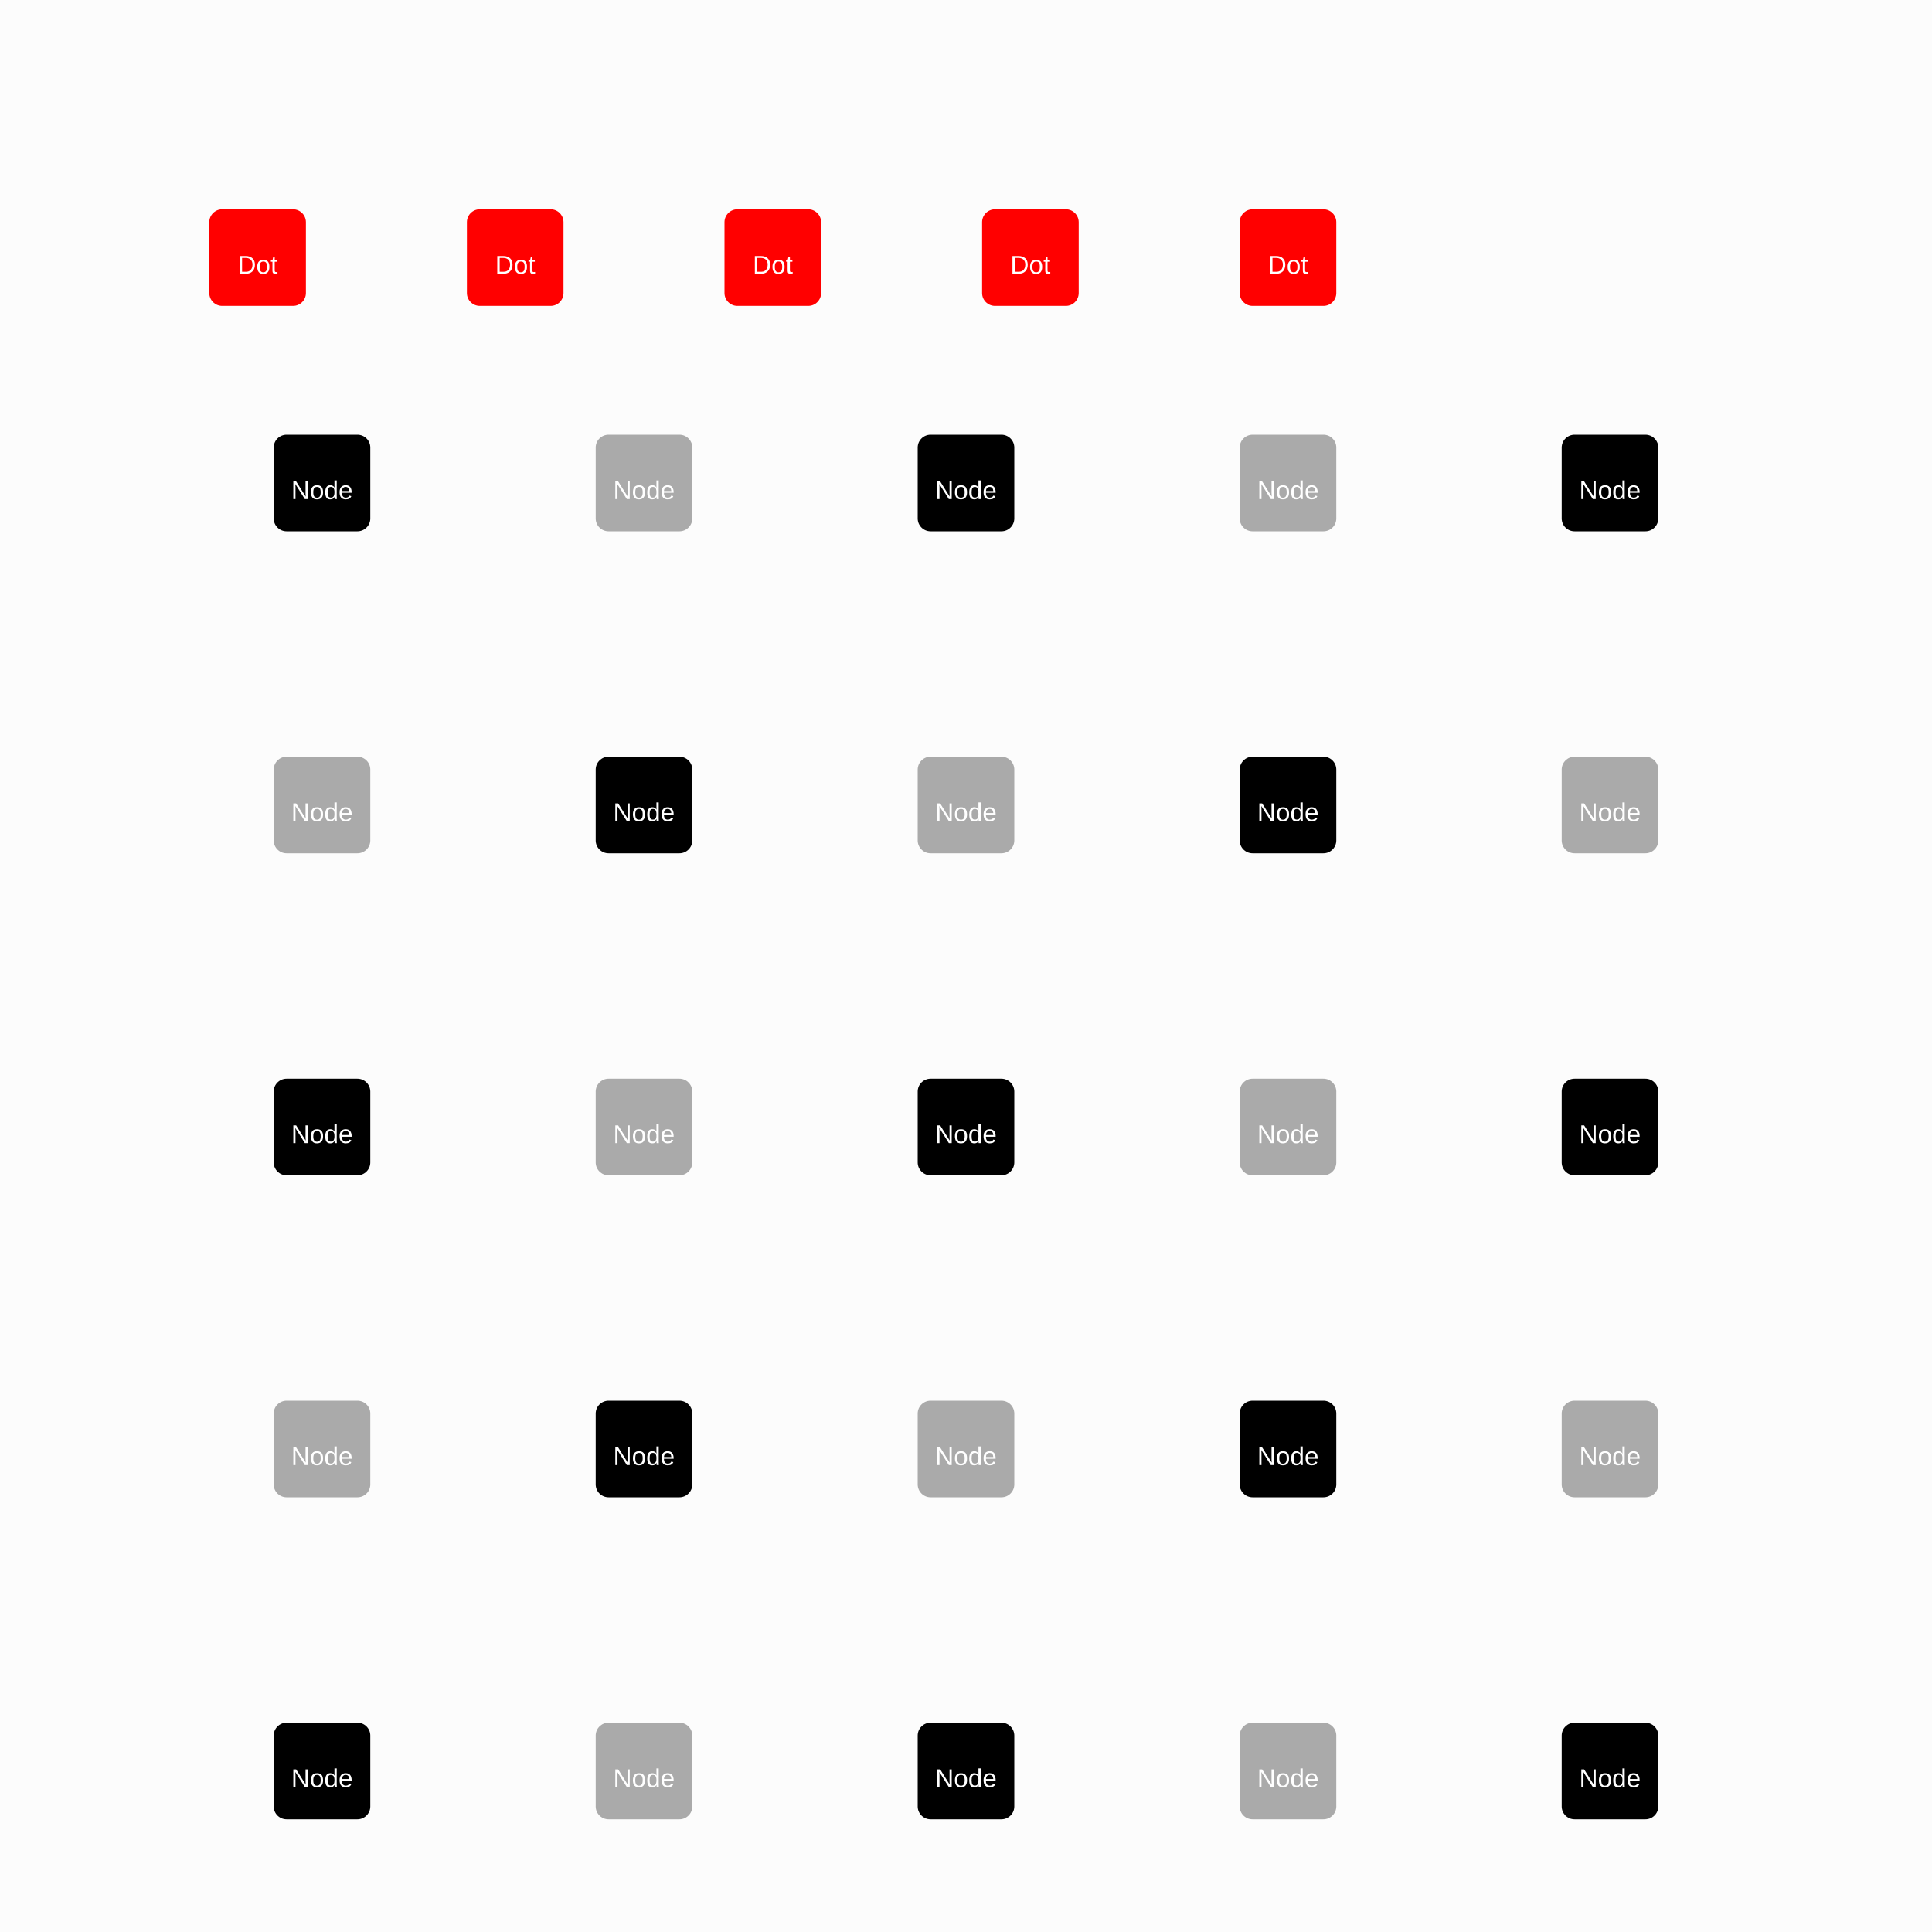
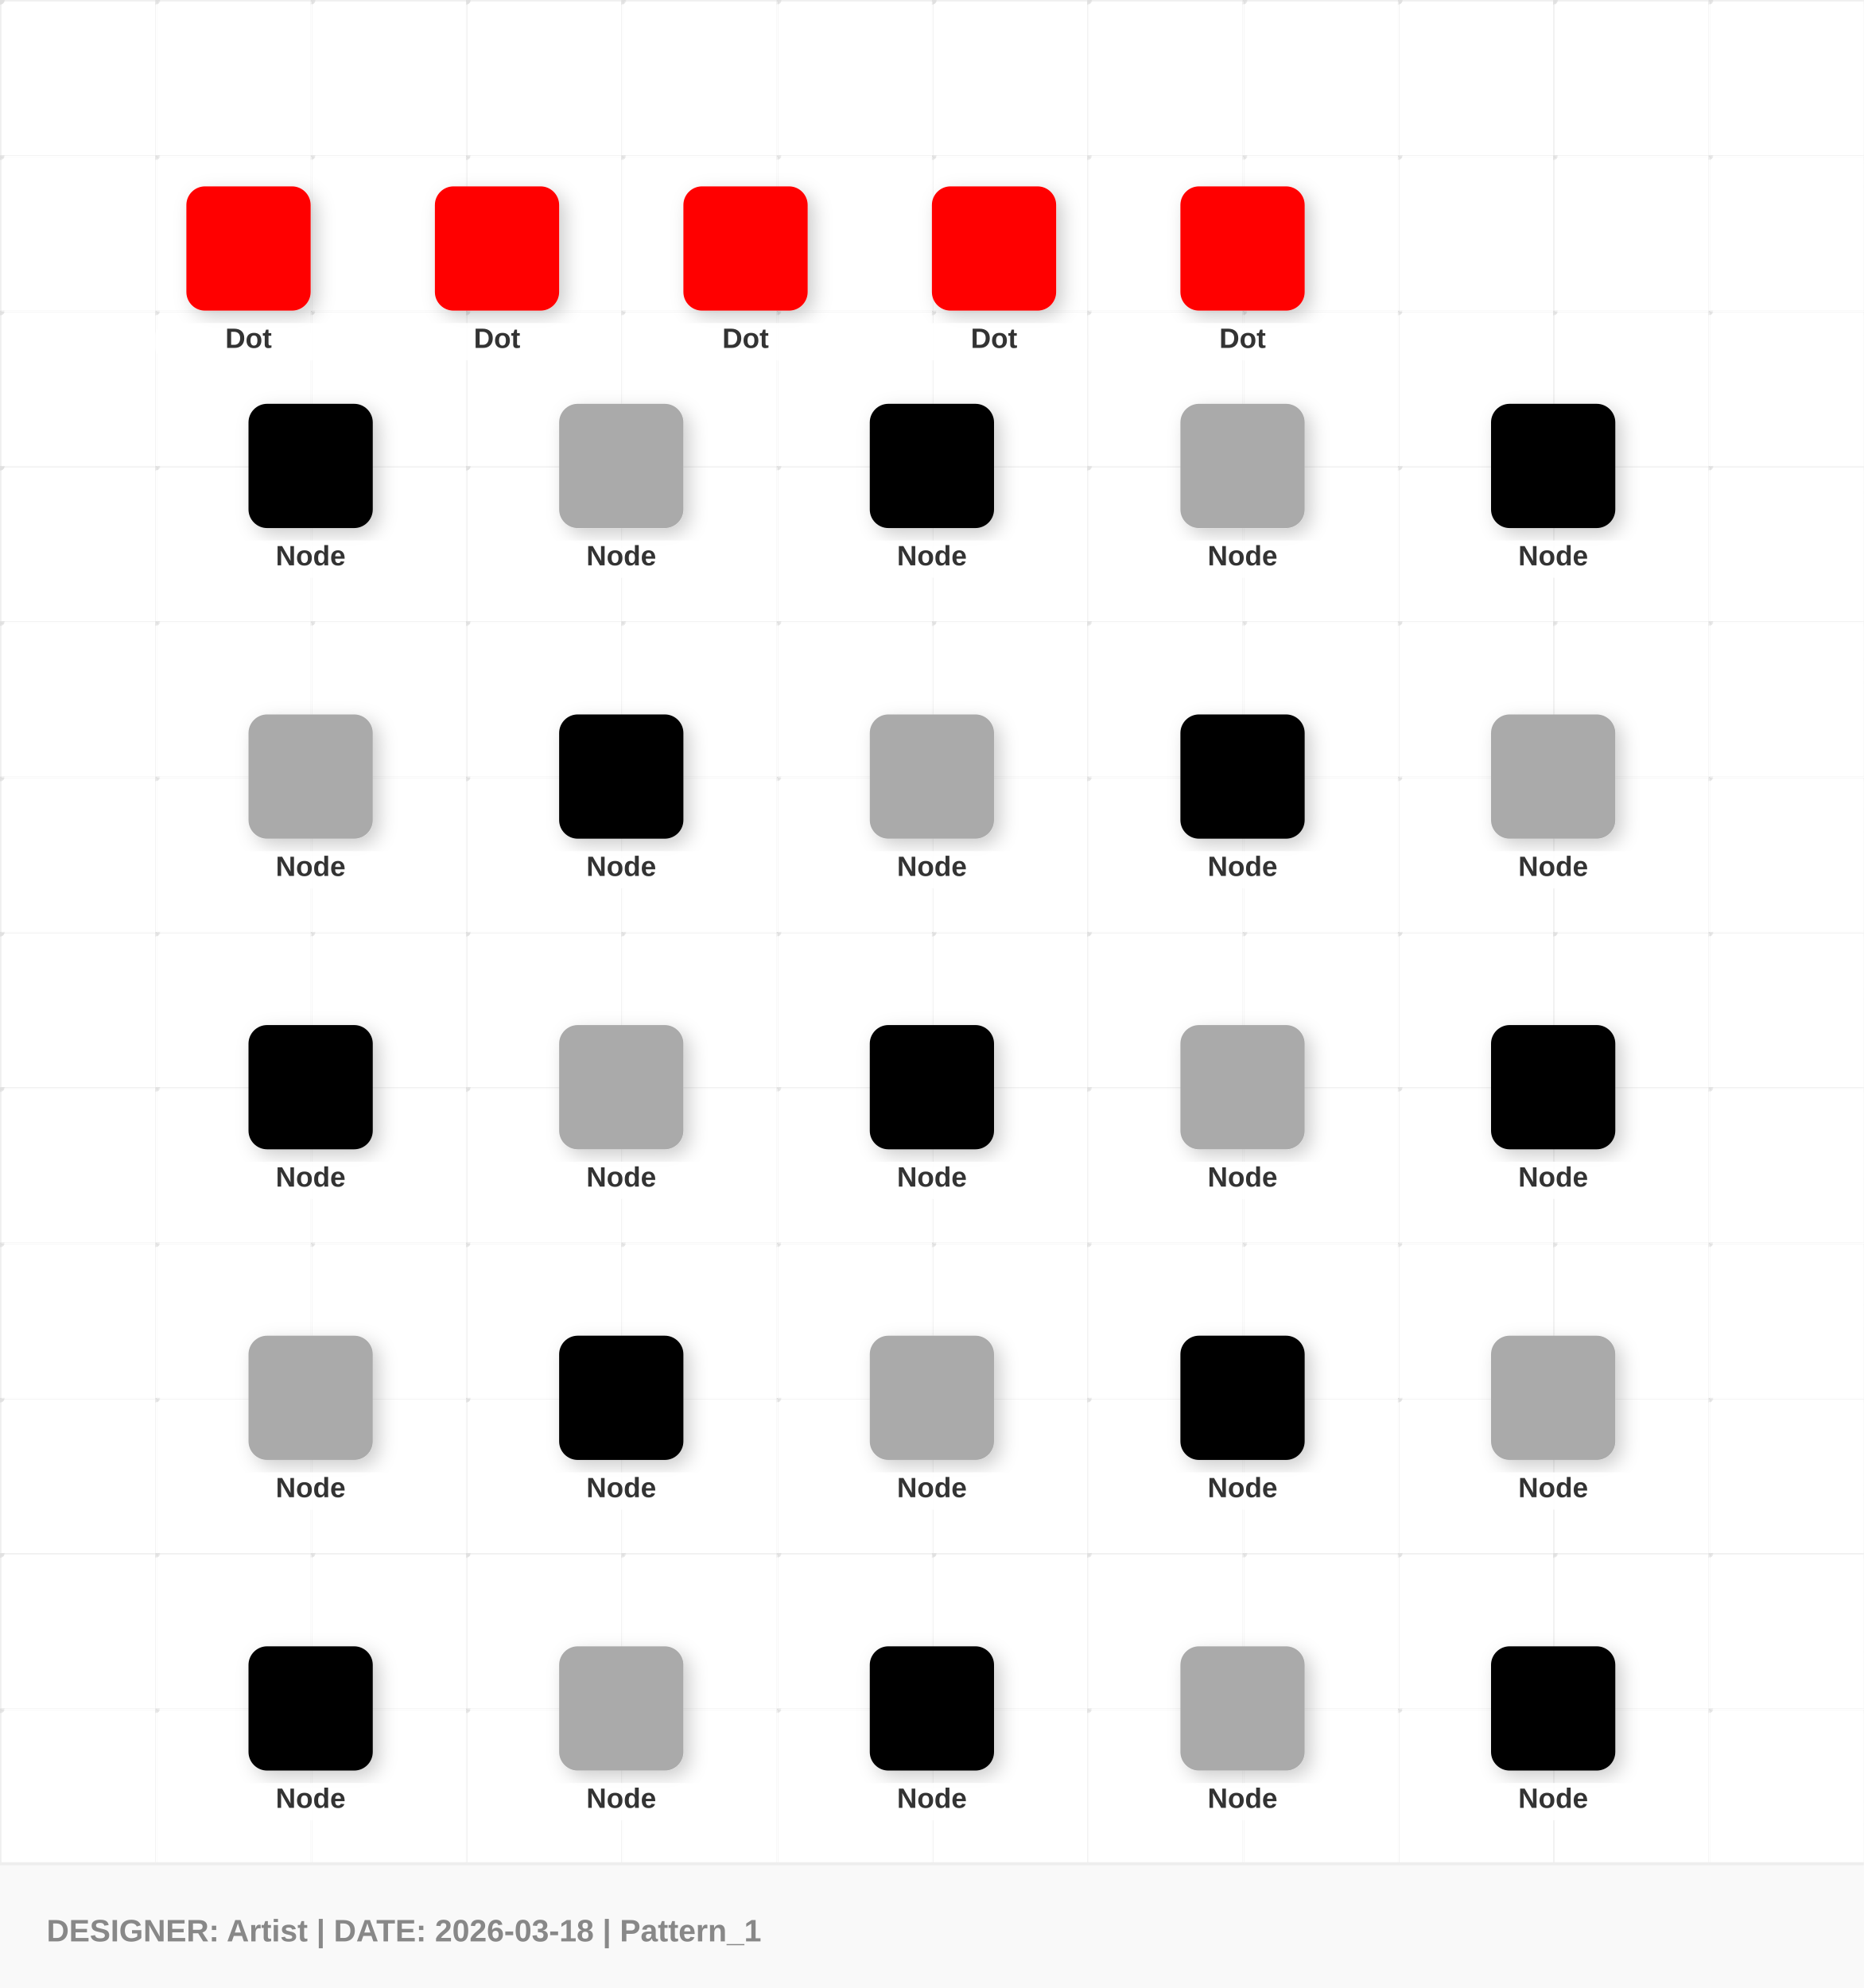
- <svg xmlns="http://www.w3.org/2000/svg" id="Pattern_1" width="600" height="600" viewBox="0 0 600 600">
-   <text x="10" y="20" font-family="Arial" font-size="12" fill="#999">Designer: Artist | Date: 2026-03-18</text>
-   <rect width="100%" height="100%" fill="#fcfcfc" />
-   <rect x="65" y="65" width="30" height="30" fill="#ff0000" rx="4" />
-   <text x="80" y="85" font-family="Arial" font-size="8" text-anchor="middle" fill="white">Dot</text>
-   <rect x="145" y="65" width="30" height="30" fill="#ff0000" rx="4" />
-   <text x="160" y="85" font-family="Arial" font-size="8" text-anchor="middle" fill="white">Dot</text>
-   <rect x="225" y="65" width="30" height="30" fill="#ff0000" rx="4" />
-   <text x="240" y="85" font-family="Arial" font-size="8" text-anchor="middle" fill="white">Dot</text>
-   <rect x="305" y="65" width="30" height="30" fill="#ff0000" rx="4" />
-   <text x="320" y="85" font-family="Arial" font-size="8" text-anchor="middle" fill="white">Dot</text>
-   <rect x="385" y="65" width="30" height="30" fill="#ff0000" rx="4" />
-   <text x="400" y="85" font-family="Arial" font-size="8" text-anchor="middle" fill="white">Dot</text>
-   <rect x="85" y="135" width="30" height="30" fill="#000000" rx="4" />
-   <text x="100" y="155" font-family="Arial" font-size="8" text-anchor="middle" fill="white">Node</text>
-   <rect x="85" y="235" width="30" height="30" fill="#aaaaaa" rx="4" />
-   <text x="100" y="255" font-family="Arial" font-size="8" text-anchor="middle" fill="white">Node</text>
-   <rect x="85" y="335" width="30" height="30" fill="#000000" rx="4" />
-   <text x="100" y="355" font-family="Arial" font-size="8" text-anchor="middle" fill="white">Node</text>
-   <rect x="85" y="435" width="30" height="30" fill="#aaaaaa" rx="4" />
-   <text x="100" y="455" font-family="Arial" font-size="8" text-anchor="middle" fill="white">Node</text>
-   <rect x="85" y="535" width="30" height="30" fill="#000000" rx="4" />
-   <text x="100" y="555" font-family="Arial" font-size="8" text-anchor="middle" fill="white">Node</text>
-   <rect x="185" y="135" width="30" height="30" fill="#aaaaaa" rx="4" />
-   <text x="200" y="155" font-family="Arial" font-size="8" text-anchor="middle" fill="white">Node</text>
-   <rect x="185" y="235" width="30" height="30" fill="#000000" rx="4" />
-   <text x="200" y="255" font-family="Arial" font-size="8" text-anchor="middle" fill="white">Node</text>
-   <rect x="185" y="335" width="30" height="30" fill="#aaaaaa" rx="4" />
-   <text x="200" y="355" font-family="Arial" font-size="8" text-anchor="middle" fill="white">Node</text>
-   <rect x="185" y="435" width="30" height="30" fill="#000000" rx="4" />
-   <text x="200" y="455" font-family="Arial" font-size="8" text-anchor="middle" fill="white">Node</text>
-   <rect x="185" y="535" width="30" height="30" fill="#aaaaaa" rx="4" />
-   <text x="200" y="555" font-family="Arial" font-size="8" text-anchor="middle" fill="white">Node</text>
-   <rect x="285" y="135" width="30" height="30" fill="#000000" rx="4" />
-   <text x="300" y="155" font-family="Arial" font-size="8" text-anchor="middle" fill="white">Node</text>
-   <rect x="285" y="235" width="30" height="30" fill="#aaaaaa" rx="4" />
-   <text x="300" y="255" font-family="Arial" font-size="8" text-anchor="middle" fill="white">Node</text>
-   <rect x="285" y="335" width="30" height="30" fill="#000000" rx="4" />
-   <text x="300" y="355" font-family="Arial" font-size="8" text-anchor="middle" fill="white">Node</text>
-   <rect x="285" y="435" width="30" height="30" fill="#aaaaaa" rx="4" />
-   <text x="300" y="455" font-family="Arial" font-size="8" text-anchor="middle" fill="white">Node</text>
-   <rect x="285" y="535" width="30" height="30" fill="#000000" rx="4" />
-   <text x="300" y="555" font-family="Arial" font-size="8" text-anchor="middle" fill="white">Node</text>
-   <rect x="385" y="135" width="30" height="30" fill="#aaaaaa" rx="4" />
-   <text x="400" y="155" font-family="Arial" font-size="8" text-anchor="middle" fill="white">Node</text>
-   <rect x="385" y="235" width="30" height="30" fill="#000000" rx="4" />
-   <text x="400" y="255" font-family="Arial" font-size="8" text-anchor="middle" fill="white">Node</text>
-   <rect x="385" y="335" width="30" height="30" fill="#aaaaaa" rx="4" />
-   <text x="400" y="355" font-family="Arial" font-size="8" text-anchor="middle" fill="white">Node</text>
-   <rect x="385" y="435" width="30" height="30" fill="#000000" rx="4" />
-   <text x="400" y="455" font-family="Arial" font-size="8" text-anchor="middle" fill="white">Node</text>
-   <rect x="385" y="535" width="30" height="30" fill="#aaaaaa" rx="4" />
-   <text x="400" y="555" font-family="Arial" font-size="8" text-anchor="middle" fill="white">Node</text>
-   <rect x="485" y="135" width="30" height="30" fill="#000000" rx="4" />
-   <text x="500" y="155" font-family="Arial" font-size="8" text-anchor="middle" fill="white">Node</text>
-   <rect x="485" y="235" width="30" height="30" fill="#aaaaaa" rx="4" />
-   <text x="500" y="255" font-family="Arial" font-size="8" text-anchor="middle" fill="white">Node</text>
-   <rect x="485" y="335" width="30" height="30" fill="#000000" rx="4" />
-   <text x="500" y="355" font-family="Arial" font-size="8" text-anchor="middle" fill="white">Node</text>
-   <rect x="485" y="435" width="30" height="30" fill="#aaaaaa" rx="4" />
-   <text x="500" y="455" font-family="Arial" font-size="8" text-anchor="middle" fill="white">Node</text>
-   <rect x="485" y="535" width="30" height="30" fill="#000000" rx="4" />
-   <text x="500" y="555" font-family="Arial" font-size="8" text-anchor="middle" fill="white">Node</text>
+ <svg xmlns="http://www.w3.org/2000/svg" id="Pattern_1" width="600" height="640" viewBox="0 0 600 640">
+   <defs>
+     <pattern id="grid" width="50" height="50" patternUnits="userSpaceOnUse">
+       <path d="M 50 0 L 0 0 0 50" fill="none" stroke="#f0f0f0" stroke-width="1" />
+       <circle cx="0" cy="0" r="1.5" fill="#e0e0e0" />
+     </pattern>
+     <filter id="shadow" x="-20%" y="-20%" width="140%" height="140%">
+       <feGaussianBlur in="SourceAlpha" stdDeviation="3" />
+       <feOffset dx="2" dy="2" result="offsetblur" />
+       <feComponentTransfer>
+         <feFuncA type="linear" slope="0.2" />
+       </feComponentTransfer>
+       <feMerge>
+         <feMergeNode />
+         <feMergeNode in="SourceGraphic" />
+       </feMerge>
+     </filter>
+   </defs>
+   <rect width="100%" height="100%" fill="white" />
+   <rect width="100%" height="600" fill="url(#grid)" />
+   <rect x="0" y="600" width="100%" height="40" fill="#f9f9f9" />
+   <line x1="0" y1="600" x2="600" y2="600" stroke="#eee" stroke-width="1" />
+   <text x="15" y="625" font-family="Arial, sans-serif" font-size="10" font-weight="bold" fill="#888">
+     DESIGNER: Artist | DATE: 2026-03-18 | Pattern_1
+   </text>
+   <g class="furniture" filter="url(#shadow)">
+     <rect x="60" y="60" width="40" height="40" fill="#ff0000" rx="6" />
+   </g>
+   <g class="furniture" filter="url(#shadow)">
+     <rect x="140" y="60" width="40" height="40" fill="#ff0000" rx="6" />
+   </g>
+   <g class="furniture" filter="url(#shadow)">
+     <rect x="220" y="60" width="40" height="40" fill="#ff0000" rx="6" />
+   </g>
+   <g class="furniture" filter="url(#shadow)">
+     <rect x="300" y="60" width="40" height="40" fill="#ff0000" rx="6" />
+   </g>
+   <g class="furniture" filter="url(#shadow)">
+     <rect x="380" y="60" width="40" height="40" fill="#ff0000" rx="6" />
+   </g>
+   <g class="furniture" filter="url(#shadow)">
+     <rect x="80" y="130" width="40" height="40" fill="#000000" rx="6" />
+   </g>
+   <g class="furniture" filter="url(#shadow)">
+     <rect x="80" y="230" width="40" height="40" fill="#aaaaaa" rx="6" />
+   </g>
+   <g class="furniture" filter="url(#shadow)">
+     <rect x="80" y="330" width="40" height="40" fill="#000000" rx="6" />
+   </g>
+   <g class="furniture" filter="url(#shadow)">
+     <rect x="80" y="430" width="40" height="40" fill="#aaaaaa" rx="6" />
+   </g>
+   <g class="furniture" filter="url(#shadow)">
+     <rect x="80" y="530" width="40" height="40" fill="#000000" rx="6" />
+   </g>
+   <g class="furniture" filter="url(#shadow)">
+     <rect x="180" y="130" width="40" height="40" fill="#aaaaaa" rx="6" />
+   </g>
+   <g class="furniture" filter="url(#shadow)">
+     <rect x="180" y="230" width="40" height="40" fill="#000000" rx="6" />
+   </g>
+   <g class="furniture" filter="url(#shadow)">
+     <rect x="180" y="330" width="40" height="40" fill="#aaaaaa" rx="6" />
+   </g>
+   <g class="furniture" filter="url(#shadow)">
+     <rect x="180" y="430" width="40" height="40" fill="#000000" rx="6" />
+   </g>
+   <g class="furniture" filter="url(#shadow)">
+     <rect x="180" y="530" width="40" height="40" fill="#aaaaaa" rx="6" />
+   </g>
+   <g class="furniture" filter="url(#shadow)">
+     <rect x="280" y="130" width="40" height="40" fill="#000000" rx="6" />
+   </g>
+   <g class="furniture" filter="url(#shadow)">
+     <rect x="280" y="230" width="40" height="40" fill="#aaaaaa" rx="6" />
+   </g>
+   <g class="furniture" filter="url(#shadow)">
+     <rect x="280" y="330" width="40" height="40" fill="#000000" rx="6" />
+   </g>
+   <g class="furniture" filter="url(#shadow)">
+     <rect x="280" y="430" width="40" height="40" fill="#aaaaaa" rx="6" />
+   </g>
+   <g class="furniture" filter="url(#shadow)">
+     <rect x="280" y="530" width="40" height="40" fill="#000000" rx="6" />
+   </g>
+   <g class="furniture" filter="url(#shadow)">
+     <rect x="380" y="130" width="40" height="40" fill="#aaaaaa" rx="6" />
+   </g>
+   <g class="furniture" filter="url(#shadow)">
+     <rect x="380" y="230" width="40" height="40" fill="#000000" rx="6" />
+   </g>
+   <g class="furniture" filter="url(#shadow)">
+     <rect x="380" y="330" width="40" height="40" fill="#aaaaaa" rx="6" />
+   </g>
+   <g class="furniture" filter="url(#shadow)">
+     <rect x="380" y="430" width="40" height="40" fill="#000000" rx="6" />
+   </g>
+   <g class="furniture" filter="url(#shadow)">
+     <rect x="380" y="530" width="40" height="40" fill="#aaaaaa" rx="6" />
+   </g>
+   <g class="furniture" filter="url(#shadow)">
+     <rect x="480" y="130" width="40" height="40" fill="#000000" rx="6" />
+   </g>
+   <g class="furniture" filter="url(#shadow)">
+     <rect x="480" y="230" width="40" height="40" fill="#aaaaaa" rx="6" />
+   </g>
+   <g class="furniture" filter="url(#shadow)">
+     <rect x="480" y="330" width="40" height="40" fill="#000000" rx="6" />
+   </g>
+   <g class="furniture" filter="url(#shadow)">
+     <rect x="480" y="430" width="40" height="40" fill="#aaaaaa" rx="6" />
+   </g>
+   <g class="furniture" filter="url(#shadow)">
+     <rect x="480" y="530" width="40" height="40" fill="#000000" rx="6" />
+   </g>
+   <g transform="translate(80, 112)">
+     <rect x="-30" y="-8" width="60" height="12" fill="white" fill-opacity="0.9" rx="4" />
+     <text font-family="Arial, sans-serif" font-size="9" font-weight="bold" text-anchor="middle" fill="#333">Dot</text>
+   </g>
+   <g transform="translate(160, 112)">
+     <rect x="-30" y="-8" width="60" height="12" fill="white" fill-opacity="0.9" rx="4" />
+     <text font-family="Arial, sans-serif" font-size="9" font-weight="bold" text-anchor="middle" fill="#333">Dot</text>
+   </g>
+   <g transform="translate(240, 112)">
+     <rect x="-30" y="-8" width="60" height="12" fill="white" fill-opacity="0.9" rx="4" />
+     <text font-family="Arial, sans-serif" font-size="9" font-weight="bold" text-anchor="middle" fill="#333">Dot</text>
+   </g>
+   <g transform="translate(320, 112)">
+     <rect x="-30" y="-8" width="60" height="12" fill="white" fill-opacity="0.9" rx="4" />
+     <text font-family="Arial, sans-serif" font-size="9" font-weight="bold" text-anchor="middle" fill="#333">Dot</text>
+   </g>
+   <g transform="translate(400, 112)">
+     <rect x="-30" y="-8" width="60" height="12" fill="white" fill-opacity="0.9" rx="4" />
+     <text font-family="Arial, sans-serif" font-size="9" font-weight="bold" text-anchor="middle" fill="#333">Dot</text>
+   </g>
+   <g transform="translate(100, 182)">
+     <rect x="-30" y="-8" width="60" height="12" fill="white" fill-opacity="0.9" rx="4" />
+     <text font-family="Arial, sans-serif" font-size="9" font-weight="bold" text-anchor="middle" fill="#333">Node</text>
+   </g>
+   <g transform="translate(100, 282)">
+     <rect x="-30" y="-8" width="60" height="12" fill="white" fill-opacity="0.9" rx="4" />
+     <text font-family="Arial, sans-serif" font-size="9" font-weight="bold" text-anchor="middle" fill="#333">Node</text>
+   </g>
+   <g transform="translate(100, 382)">
+     <rect x="-30" y="-8" width="60" height="12" fill="white" fill-opacity="0.9" rx="4" />
+     <text font-family="Arial, sans-serif" font-size="9" font-weight="bold" text-anchor="middle" fill="#333">Node</text>
+   </g>
+   <g transform="translate(100, 482)">
+     <rect x="-30" y="-8" width="60" height="12" fill="white" fill-opacity="0.9" rx="4" />
+     <text font-family="Arial, sans-serif" font-size="9" font-weight="bold" text-anchor="middle" fill="#333">Node</text>
+   </g>
+   <g transform="translate(100, 582)">
+     <rect x="-30" y="-8" width="60" height="12" fill="white" fill-opacity="0.9" rx="4" />
+     <text font-family="Arial, sans-serif" font-size="9" font-weight="bold" text-anchor="middle" fill="#333">Node</text>
+   </g>
+   <g transform="translate(200, 182)">
+     <rect x="-30" y="-8" width="60" height="12" fill="white" fill-opacity="0.9" rx="4" />
+     <text font-family="Arial, sans-serif" font-size="9" font-weight="bold" text-anchor="middle" fill="#333">Node</text>
+   </g>
+   <g transform="translate(200, 282)">
+     <rect x="-30" y="-8" width="60" height="12" fill="white" fill-opacity="0.9" rx="4" />
+     <text font-family="Arial, sans-serif" font-size="9" font-weight="bold" text-anchor="middle" fill="#333">Node</text>
+   </g>
+   <g transform="translate(200, 382)">
+     <rect x="-30" y="-8" width="60" height="12" fill="white" fill-opacity="0.9" rx="4" />
+     <text font-family="Arial, sans-serif" font-size="9" font-weight="bold" text-anchor="middle" fill="#333">Node</text>
+   </g>
+   <g transform="translate(200, 482)">
+     <rect x="-30" y="-8" width="60" height="12" fill="white" fill-opacity="0.9" rx="4" />
+     <text font-family="Arial, sans-serif" font-size="9" font-weight="bold" text-anchor="middle" fill="#333">Node</text>
+   </g>
+   <g transform="translate(200, 582)">
+     <rect x="-30" y="-8" width="60" height="12" fill="white" fill-opacity="0.9" rx="4" />
+     <text font-family="Arial, sans-serif" font-size="9" font-weight="bold" text-anchor="middle" fill="#333">Node</text>
+   </g>
+   <g transform="translate(300, 182)">
+     <rect x="-30" y="-8" width="60" height="12" fill="white" fill-opacity="0.9" rx="4" />
+     <text font-family="Arial, sans-serif" font-size="9" font-weight="bold" text-anchor="middle" fill="#333">Node</text>
+   </g>
+   <g transform="translate(300, 282)">
+     <rect x="-30" y="-8" width="60" height="12" fill="white" fill-opacity="0.9" rx="4" />
+     <text font-family="Arial, sans-serif" font-size="9" font-weight="bold" text-anchor="middle" fill="#333">Node</text>
+   </g>
+   <g transform="translate(300, 382)">
+     <rect x="-30" y="-8" width="60" height="12" fill="white" fill-opacity="0.9" rx="4" />
+     <text font-family="Arial, sans-serif" font-size="9" font-weight="bold" text-anchor="middle" fill="#333">Node</text>
+   </g>
+   <g transform="translate(300, 482)">
+     <rect x="-30" y="-8" width="60" height="12" fill="white" fill-opacity="0.9" rx="4" />
+     <text font-family="Arial, sans-serif" font-size="9" font-weight="bold" text-anchor="middle" fill="#333">Node</text>
+   </g>
+   <g transform="translate(300, 582)">
+     <rect x="-30" y="-8" width="60" height="12" fill="white" fill-opacity="0.9" rx="4" />
+     <text font-family="Arial, sans-serif" font-size="9" font-weight="bold" text-anchor="middle" fill="#333">Node</text>
+   </g>
+   <g transform="translate(400, 182)">
+     <rect x="-30" y="-8" width="60" height="12" fill="white" fill-opacity="0.9" rx="4" />
+     <text font-family="Arial, sans-serif" font-size="9" font-weight="bold" text-anchor="middle" fill="#333">Node</text>
+   </g>
+   <g transform="translate(400, 282)">
+     <rect x="-30" y="-8" width="60" height="12" fill="white" fill-opacity="0.9" rx="4" />
+     <text font-family="Arial, sans-serif" font-size="9" font-weight="bold" text-anchor="middle" fill="#333">Node</text>
+   </g>
+   <g transform="translate(400, 382)">
+     <rect x="-30" y="-8" width="60" height="12" fill="white" fill-opacity="0.9" rx="4" />
+     <text font-family="Arial, sans-serif" font-size="9" font-weight="bold" text-anchor="middle" fill="#333">Node</text>
+   </g>
+   <g transform="translate(400, 482)">
+     <rect x="-30" y="-8" width="60" height="12" fill="white" fill-opacity="0.9" rx="4" />
+     <text font-family="Arial, sans-serif" font-size="9" font-weight="bold" text-anchor="middle" fill="#333">Node</text>
+   </g>
+   <g transform="translate(400, 582)">
+     <rect x="-30" y="-8" width="60" height="12" fill="white" fill-opacity="0.9" rx="4" />
+     <text font-family="Arial, sans-serif" font-size="9" font-weight="bold" text-anchor="middle" fill="#333">Node</text>
+   </g>
+   <g transform="translate(500, 182)">
+     <rect x="-30" y="-8" width="60" height="12" fill="white" fill-opacity="0.9" rx="4" />
+     <text font-family="Arial, sans-serif" font-size="9" font-weight="bold" text-anchor="middle" fill="#333">Node</text>
+   </g>
+   <g transform="translate(500, 282)">
+     <rect x="-30" y="-8" width="60" height="12" fill="white" fill-opacity="0.9" rx="4" />
+     <text font-family="Arial, sans-serif" font-size="9" font-weight="bold" text-anchor="middle" fill="#333">Node</text>
+   </g>
+   <g transform="translate(500, 382)">
+     <rect x="-30" y="-8" width="60" height="12" fill="white" fill-opacity="0.9" rx="4" />
+     <text font-family="Arial, sans-serif" font-size="9" font-weight="bold" text-anchor="middle" fill="#333">Node</text>
+   </g>
+   <g transform="translate(500, 482)">
+     <rect x="-30" y="-8" width="60" height="12" fill="white" fill-opacity="0.9" rx="4" />
+     <text font-family="Arial, sans-serif" font-size="9" font-weight="bold" text-anchor="middle" fill="#333">Node</text>
+   </g>
+   <g transform="translate(500, 582)">
+     <rect x="-30" y="-8" width="60" height="12" fill="white" fill-opacity="0.9" rx="4" />
+     <text font-family="Arial, sans-serif" font-size="9" font-weight="bold" text-anchor="middle" fill="#333">Node</text>
+   </g>
</svg>
